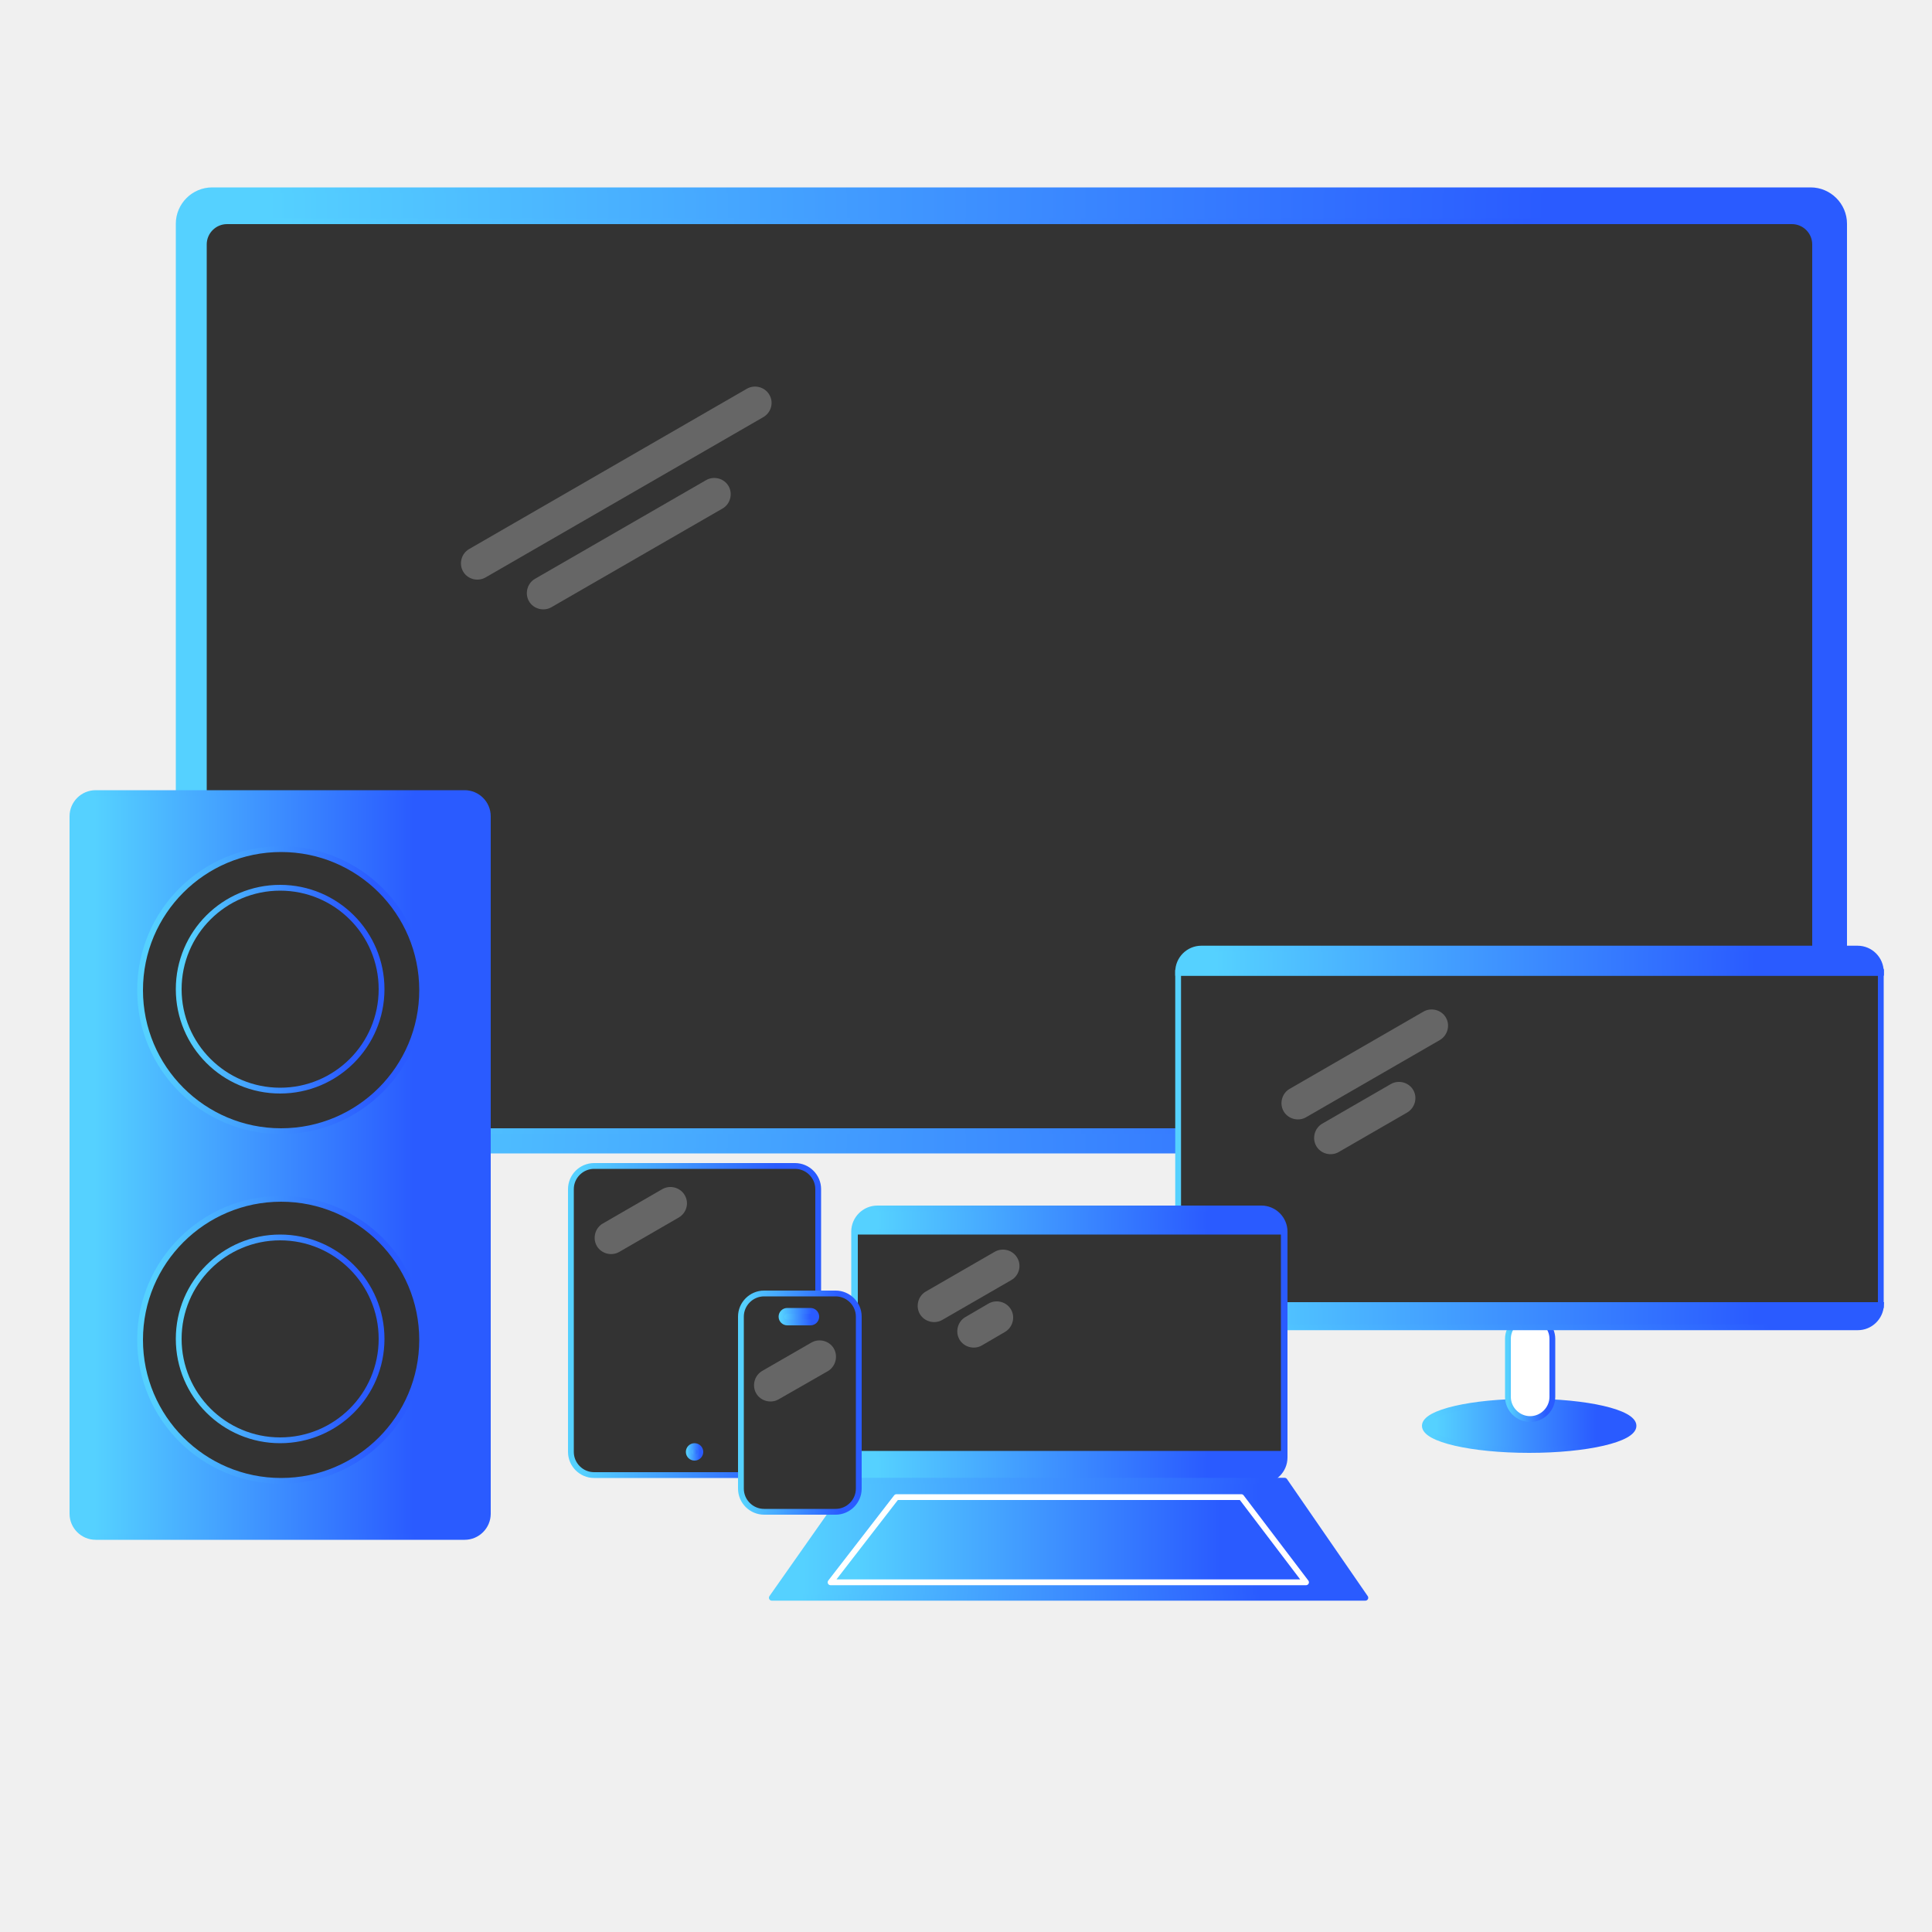
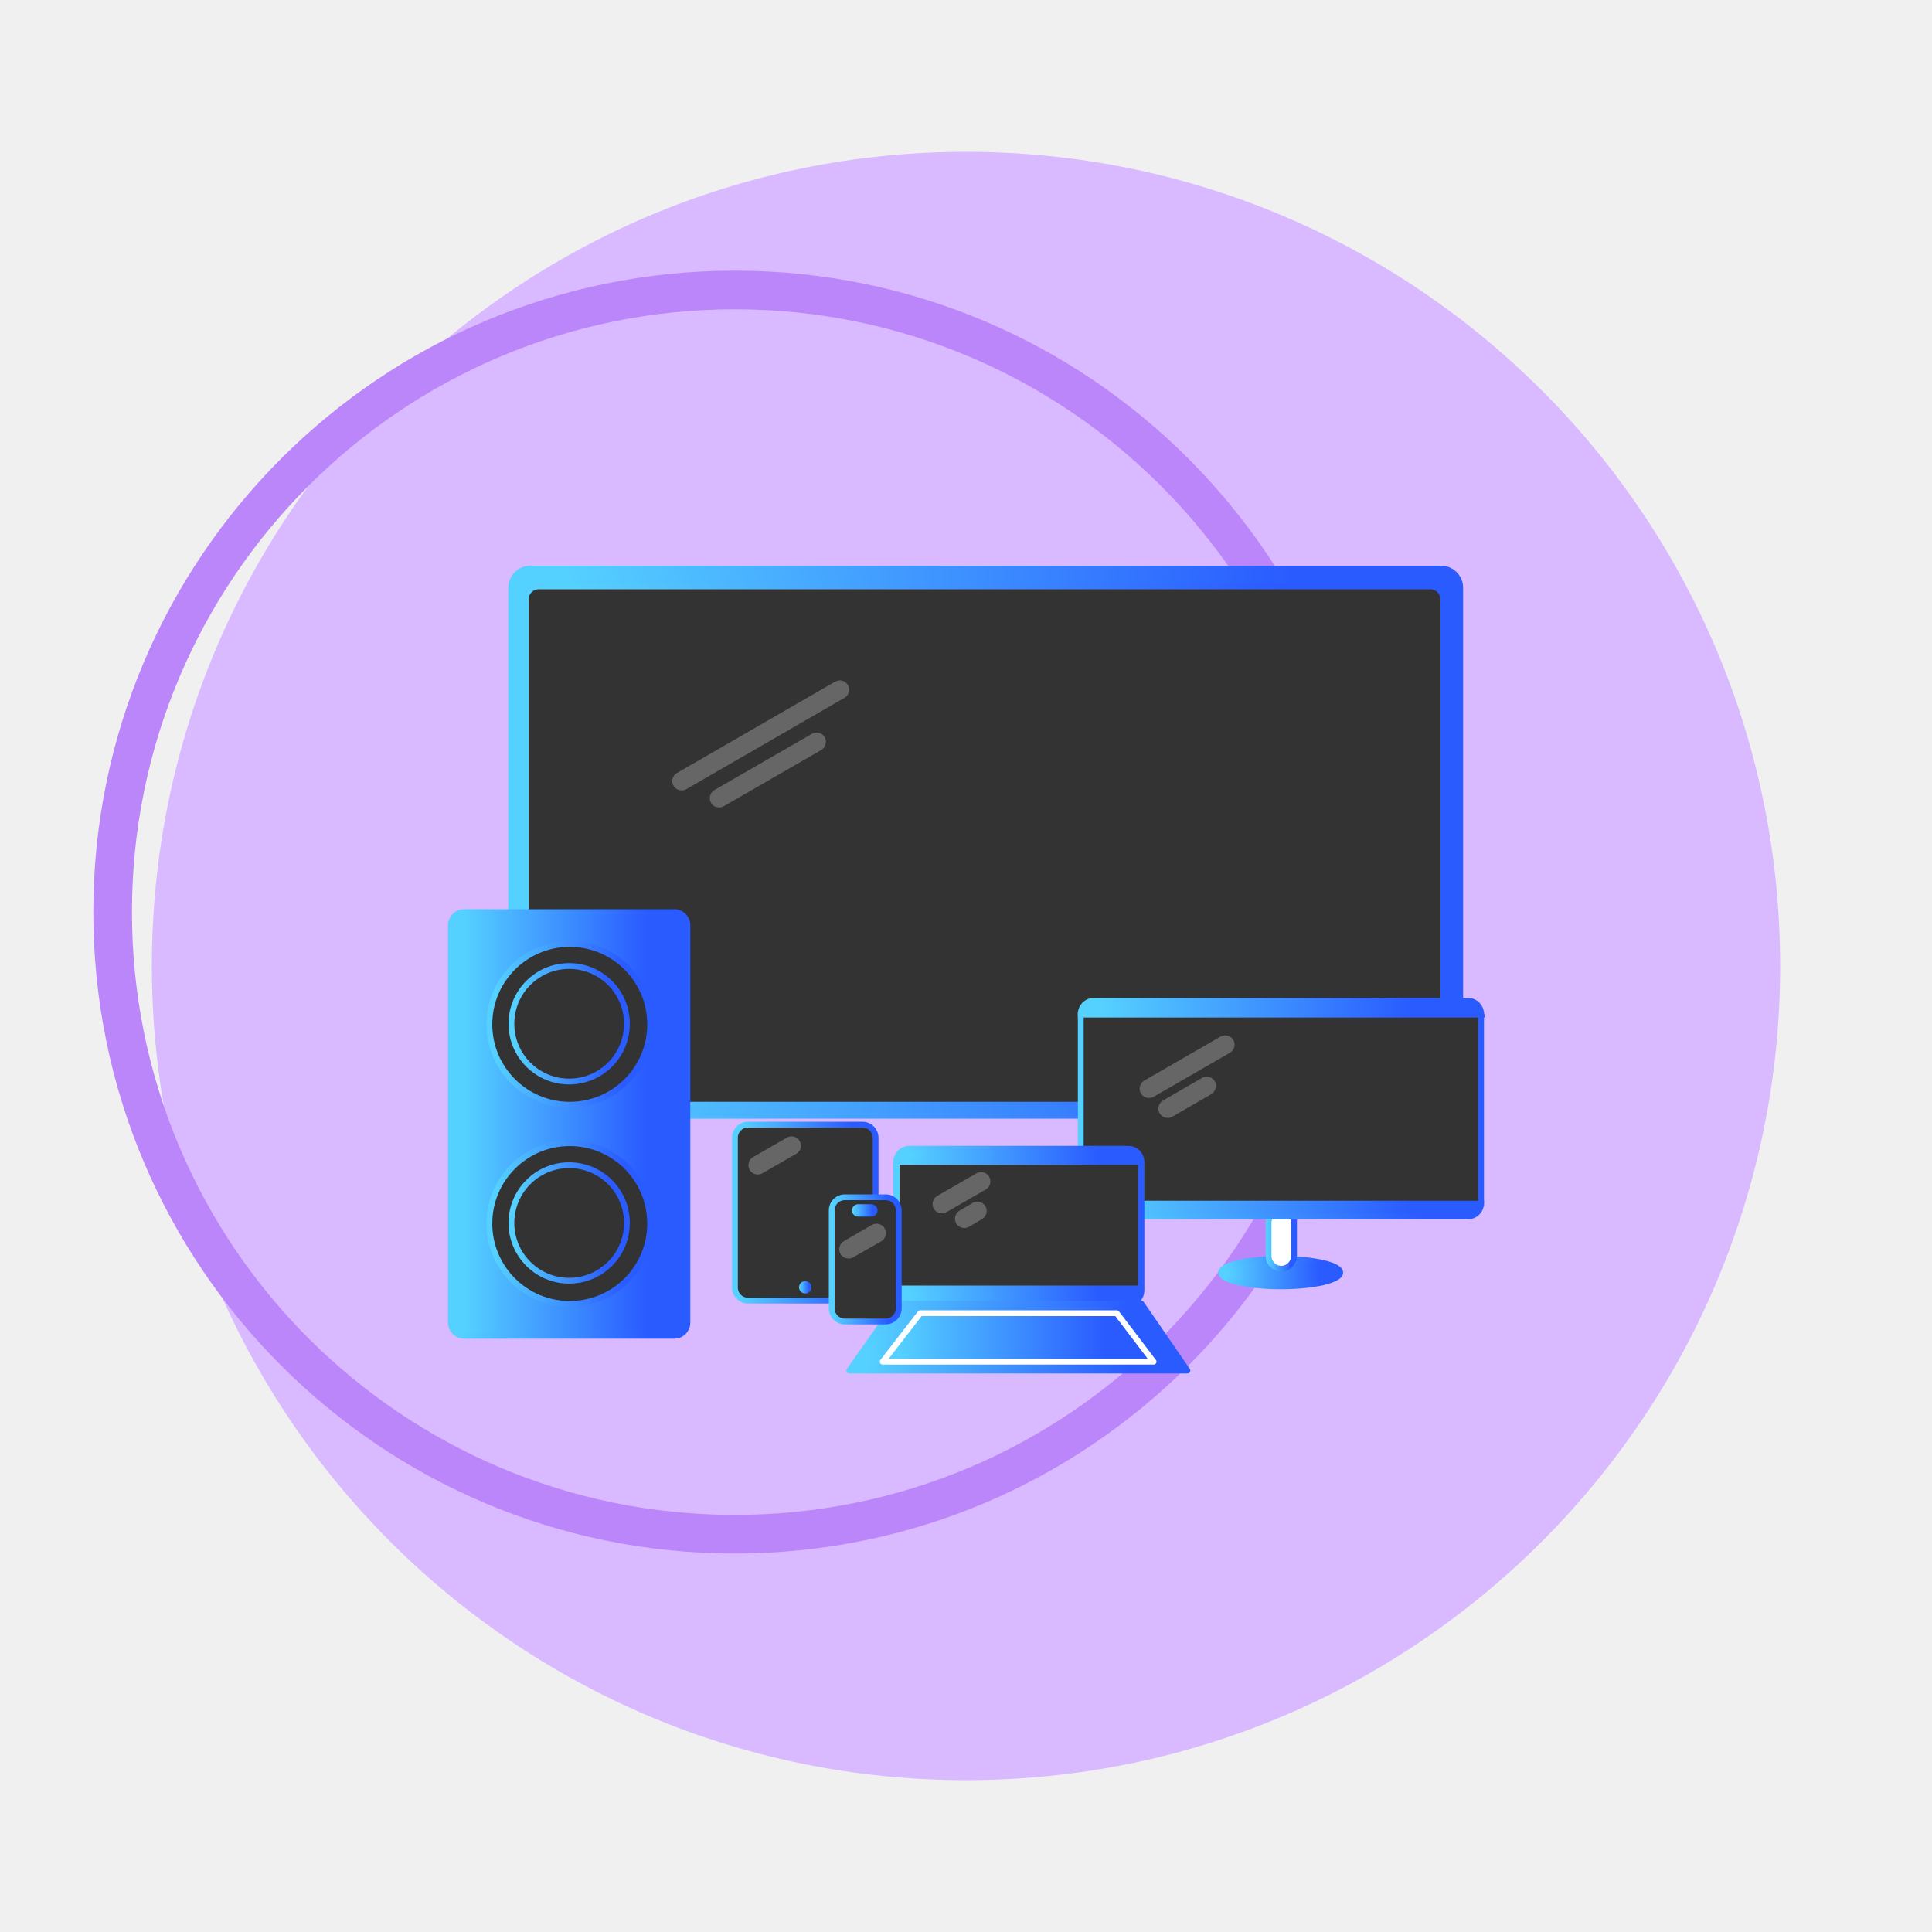
<svg xmlns="http://www.w3.org/2000/svg" version="1.1" id="Camada_1" x="0px" y="0px" viewBox="0 0 1000 1000" style="enable-background:new 0 0 1000 1000;" xml:space="preserve">
  <style type="text/css">
- 	.st0{fill:url(#SVGID_1_);stroke:url(#SVGID_2_);stroke-width:3;stroke-miterlimit:10;}
- 	.st1{fill:#333333;stroke:url(#SVGID_3_);stroke-width:3;stroke-miterlimit:10;}
- 	.st2{fill:url(#SVGID_4_);stroke:url(#SVGID_5_);stroke-width:3;stroke-miterlimit:10;}
- 	.st3{fill:#FFFFFF;stroke:url(#SVGID_6_);stroke-width:3;stroke-miterlimit:10;}
- 	.st4{fill:url(#SVGID_7_);stroke:url(#SVGID_8_);stroke-width:3;stroke-miterlimit:10;}
- 	.st5{fill:#333333;stroke:url(#SVGID_9_);stroke-width:3;stroke-miterlimit:10;}
- 	.st6{fill:url(#SVGID_10_);stroke:url(#SVGID_11_);stroke-width:3;stroke-miterlimit:10;}
- 	.st7{fill:#666666;}
- 	.st8{fill:url(#SVGID_12_);stroke:url(#SVGID_13_);stroke-width:3;stroke-miterlimit:10;}
- 	.st9{fill:url(#SVGID_14_);stroke:url(#SVGID_15_);stroke-width:3;stroke-linejoin:round;stroke-miterlimit:10;}
- 	.st10{fill:#333333;stroke:url(#SVGID_16_);stroke-width:3;stroke-miterlimit:10;}
- 	.st11{fill:url(#SVGID_17_);stroke:#FFFFFF;stroke-width:3;stroke-linejoin:round;stroke-miterlimit:10;}
- 	.st12{fill:#333333;stroke:url(#SVGID_18_);stroke-width:3;stroke-miterlimit:10;}
- 	.st13{fill:url(#SVGID_19_);stroke:url(#SVGID_20_);stroke-width:3;stroke-miterlimit:10;}
- 	.st14{fill:#333333;stroke:url(#SVGID_21_);stroke-width:3;stroke-miterlimit:10;}
- 	.st15{fill:url(#SVGID_22_);stroke:url(#SVGID_23_);stroke-width:3;stroke-miterlimit:10;}
- 	.st16{fill:url(#SVGID_24_);stroke:url(#SVGID_25_);stroke-width:3;stroke-miterlimit:10;}
- 	.st17{fill:#333333;stroke:url(#SVGID_26_);stroke-width:3;stroke-miterlimit:10;}
- 	.st18{fill:#333333;stroke:url(#SVGID_27_);stroke-width:3;stroke-miterlimit:10;}
- 	.st19{fill:#333333;stroke:url(#SVGID_28_);stroke-width:3;stroke-miterlimit:10;}
- 	.st20{fill:#333333;stroke:url(#SVGID_29_);stroke-width:3;stroke-miterlimit:10;}
+ 	.st0{fill:#D9B9FF;}
+ 	.st1{fill:none;stroke:#BB86F9;stroke-width:20;stroke-miterlimit:10;}
+ 	.st2{fill:url(#SVGID_1_);stroke:url(#SVGID_2_);stroke-width:3;stroke-miterlimit:10;}
+ 	.st3{fill:#333333;stroke:url(#SVGID_3_);stroke-width:3;stroke-miterlimit:10;}
+ 	.st4{fill:url(#SVGID_4_);stroke:url(#SVGID_5_);stroke-width:3;stroke-miterlimit:10;}
+ 	.st5{fill:#FFFFFF;stroke:url(#SVGID_6_);stroke-width:3;stroke-miterlimit:10;}
+ 	.st6{fill:url(#SVGID_7_);stroke:url(#SVGID_8_);stroke-width:3;stroke-miterlimit:10;}
+ 	.st7{fill:#333333;stroke:url(#SVGID_9_);stroke-width:3;stroke-miterlimit:10;}
+ 	.st8{fill:url(#SVGID_10_);stroke:url(#SVGID_11_);stroke-width:3;stroke-miterlimit:10;}
+ 	.st9{fill:#666666;}
+ 	.st10{fill:url(#SVGID_12_);stroke:url(#SVGID_13_);stroke-width:3;stroke-miterlimit:10;}
+ 	.st11{fill:url(#SVGID_14_);stroke:url(#SVGID_15_);stroke-width:3;stroke-linejoin:round;stroke-miterlimit:10;}
+ 	.st12{fill:#333333;stroke:url(#SVGID_16_);stroke-width:3;stroke-miterlimit:10;}
+ 	.st13{fill:url(#SVGID_17_);stroke:#FFFFFF;stroke-width:3;stroke-linejoin:round;stroke-miterlimit:10;}
+ 	.st14{fill:#333333;stroke:url(#SVGID_18_);stroke-width:3;stroke-miterlimit:10;}
+ 	.st15{fill:url(#SVGID_19_);stroke:url(#SVGID_20_);stroke-width:3;stroke-miterlimit:10;}
+ 	.st16{fill:#333333;stroke:url(#SVGID_21_);stroke-width:3;stroke-miterlimit:10;}
+ 	.st17{fill:url(#SVGID_22_);stroke:url(#SVGID_23_);stroke-width:3;stroke-miterlimit:10;}
+ 	.st18{fill:url(#SVGID_24_);stroke:url(#SVGID_25_);stroke-width:3;stroke-miterlimit:10;}
+ 	.st19{fill:#333333;stroke:url(#SVGID_26_);stroke-width:3;stroke-miterlimit:10;}
+ 	.st20{fill:#333333;stroke:url(#SVGID_27_);stroke-width:3;stroke-miterlimit:10;}
+ 	.st21{fill:#333333;stroke:url(#SVGID_28_);stroke-width:3;stroke-miterlimit:10;}
+ 	.st22{fill:#333333;stroke:url(#SVGID_29_);stroke-width:3;stroke-miterlimit:10;}
</style>
-   <linearGradient id="SVGID_1_" gradientUnits="userSpaceOnUse" x1="92.5" y1="655" x2="954.51" y2="655" gradientTransform="matrix(1 0 0 -1 0 1002)">
+   <circle class="st0" cx="500" cy="500" r="421.4" />
+   <circle class="st1" cx="380.3" cy="472.1" r="322" />
+   <linearGradient id="SVGID_1_" gradientUnits="userSpaceOnUse" x1="264.69" y1="933.91" x2="755.762" y2="933.91" gradientTransform="matrix(1 0 0 1 0 -498)">
    <stop offset="5.310000e-02" style="stop-color:#55D1FF" />
    <stop offset="0.821" style="stop-color:#2A5BFF" />
  </linearGradient>
-   <linearGradient id="SVGID_2_" gradientUnits="userSpaceOnUse" x1="91" y1="655" x2="956.01" y2="655" gradientTransform="matrix(1 0 0 -1 0 1002)">
+   <linearGradient id="SVGID_2_" gradientUnits="userSpaceOnUse" x1="263.19" y1="933.91" x2="757.262" y2="933.91" gradientTransform="matrix(1 0 0 1 0 -498)">
    <stop offset="5.310000e-02" style="stop-color:#55D1FF" />
    <stop offset="0.821" style="stop-color:#2A5BFF" />
  </linearGradient>
-   <path class="st0" d="M937.2,595.5H109.8c-9.5,0-17.3-7.8-17.3-17.3V115.8c0-9.5,7.8-17.3,17.3-17.3h827.4c9.5,0,17.3,7.8,17.3,17.3  v462.4C954.5,587.7,946.7,595.5,937.2,595.5z" />
-   <linearGradient id="SVGID_3_" gradientUnits="userSpaceOnUse" x1="104" y1="652" x2="941" y2="652" gradientTransform="matrix(1 0 0 -1 0 1002)">
+   <path class="st2" d="M745.9,577.5H274.5c-5.4,0-9.9-4.4-9.9-9.9V304.2c0-5.4,4.4-9.9,9.9-9.9h471.4c5.4,0,9.9,4.4,9.9,9.9v263.4  C755.8,573,751.3,577.5,745.9,577.5z" />
+   <linearGradient id="SVGID_3_" gradientUnits="userSpaceOnUse" x1="270.596" y1="935.619" x2="748.717" y2="935.619" gradientTransform="matrix(1 0 0 1 0 -498)">
    <stop offset="5.310000e-02" style="stop-color:#55D1FF" />
    <stop offset="0.821" style="stop-color:#2A5BFF" />
  </linearGradient>
-   <path class="st1" d="M927.5,585.5h-810c-6.6,0-12-5.4-12-12v-447c0-6.6,5.4-12,12-12h810c6.6,0,12,5.4,12,12v447  C939.5,580.1,934.1,585.5,927.5,585.5z" />
+   <path class="st3" d="M740.4,571.8H278.9c-3.8,0-6.8-3.1-6.8-6.8V310.3c0-3.8,3.1-6.8,6.8-6.8h461.4c3.8,0,6.8,3.1,6.8,6.8v254.7  C747.2,568.7,744.1,571.8,740.4,571.8z" />
  <g>
-     <linearGradient id="SVGID_4_" gradientUnits="userSpaceOnUse" x1="737.5" y1="264" x2="845.5" y2="264" gradientTransform="matrix(1 0 0 -1 0 1002)">
+     <linearGradient id="SVGID_4_" gradientUnits="userSpaceOnUse" x1="632.139" y1="1156.658" x2="693.666" y2="1156.658" gradientTransform="matrix(1 0 0 1 0 -498)">
      <stop offset="5.310000e-02" style="stop-color:#55D1FF" />
      <stop offset="0.821" style="stop-color:#2A5BFF" />
    </linearGradient>
-     <linearGradient id="SVGID_5_" gradientUnits="userSpaceOnUse" x1="736" y1="264" x2="847" y2="264" gradientTransform="matrix(1 0 0 -1 0 1002)">
+     <linearGradient id="SVGID_5_" gradientUnits="userSpaceOnUse" x1="630.639" y1="1156.658" x2="695.166" y2="1156.658" gradientTransform="matrix(1 0 0 1 0 -498)">
      <stop offset="5.310000e-02" style="stop-color:#55D1FF" />
      <stop offset="0.821" style="stop-color:#2A5BFF" />
    </linearGradient>
-     <ellipse class="st2" cx="791.5" cy="738" rx="54" ry="12.5" />
-     <linearGradient id="SVGID_6_" gradientUnits="userSpaceOnUse" x1="779" y1="294" x2="805" y2="294" gradientTransform="matrix(1 0 0 -1 0 1002)">
+     <ellipse class="st4" cx="662.9" cy="658.7" rx="30.8" ry="7.1" />
+     <linearGradient id="SVGID_6_" gradientUnits="userSpaceOnUse" x1="655.136" y1="1139.568" x2="671.239" y2="1139.568" gradientTransform="matrix(1 0 0 1 0 -498)">
      <stop offset="5.310000e-02" style="stop-color:#55D1FF" />
      <stop offset="0.821" style="stop-color:#2A5BFF" />
    </linearGradient>
-     <path class="st3" d="M792,734.5L792,734.5c-6.3,0-11.5-5.2-11.5-11.5v-30c0-6.3,5.2-11.5,11.5-11.5l0,0c6.3,0,11.5,5.2,11.5,11.5   v30C803.5,729.3,798.3,734.5,792,734.5z" />
+     <path class="st5" d="M663.2,656.7L663.2,656.7c-3.6,0-6.6-3-6.6-6.6V633c0-3.6,3-6.6,6.6-6.6l0,0c3.6,0,6.6,3,6.6,6.6v17.1   C669.7,653.7,666.8,656.7,663.2,656.7z" />
    <g>
-       <linearGradient id="SVGID_7_" gradientUnits="userSpaceOnUse" x1="609.82" y1="320.75" x2="973.52" y2="320.75" gradientTransform="matrix(1 0 0 -1 0 1002)">
+       <linearGradient id="SVGID_7_" gradientUnits="userSpaceOnUse" x1="559.39" y1="1124.329" x2="766.643" y2="1124.329" gradientTransform="matrix(1 0 0 1 0 -498)">
        <stop offset="5.310000e-02" style="stop-color:#55D1FF" />
        <stop offset="0.821" style="stop-color:#2A5BFF" />
      </linearGradient>
-       <linearGradient id="SVGID_8_" gradientUnits="userSpaceOnUse" x1="654.056" y1="244.168" x2="931.126" y2="404.135" gradientTransform="matrix(1 0 0 -1 0 1002)">
+       <linearGradient id="SVGID_8_" gradientUnits="userSpaceOnUse" x1="583.98" y1="1168.174" x2="743.21" y2="1076.242" gradientTransform="matrix(1 0 0 1 0 -498)">
        <stop offset="5.310000e-02" style="stop-color:#55D1FF" />
        <stop offset="0.821" style="stop-color:#2A5BFF" />
      </linearGradient>
-       <path class="st4" d="M621.8,687h339.8c6.4,0,11.7-5.1,12-11.5H609.8C610.1,681.9,615.4,687,621.8,687z" />
-       <linearGradient id="SVGID_9_" gradientUnits="userSpaceOnUse" x1="608.3" y1="412.5" x2="975.06" y2="412.5" gradientTransform="matrix(1 0 0 -1 0 1002)">
+       <path class="st6" d="M566.2,629.6h193.6c3.6,0,6.7-2.9,6.8-6.6H559.4C559.6,626.7,562.6,629.6,566.2,629.6z" />
+       <linearGradient id="SVGID_9_" gradientUnits="userSpaceOnUse" x1="557.89" y1="1072.06" x2="768.086" y2="1072.06" gradientTransform="matrix(1 0 0 1 0 -498)">
        <stop offset="5.310000e-02" style="stop-color:#55D1FF" />
        <stop offset="0.821" style="stop-color:#2A5BFF" />
      </linearGradient>
-       <path class="st5" d="M609.8,506.8V675c0,0.2,0,0.3,0,0.5h363.7c0-0.2,0-0.3,0-0.5V503.5H609.8V506.8" />
-       <linearGradient id="SVGID_10_" gradientUnits="userSpaceOnUse" x1="609.8" y1="504.75" x2="973.55" y2="504.75" gradientTransform="matrix(1 0 0 -1 0 1002)">
+       <path class="st7" d="M559.4,526.9v95.8c0,0.1,0,0.2,0,0.3h207.2c0-0.1,0-0.2,0-0.3v-97.7H559.4V526.9" />
+       <linearGradient id="SVGID_10_" gradientUnits="userSpaceOnUse" x1="559.39" y1="1019.506" x2="766.643" y2="1019.506" gradientTransform="matrix(1 0 0 1 0 -498)">
        <stop offset="5.310000e-02" style="stop-color:#55D1FF" />
        <stop offset="0.821" style="stop-color:#2A5BFF" />
      </linearGradient>
-       <linearGradient id="SVGID_11_" gradientUnits="userSpaceOnUse" x1="608.3" y1="504.75" x2="975.05" y2="504.75" gradientTransform="matrix(1 0 0 -1 0 1002)">
+       <linearGradient id="SVGID_11_" gradientUnits="userSpaceOnUse" x1="557.89" y1="1019.506" x2="768.143" y2="1019.506" gradientTransform="matrix(1 0 0 1 0 -498)">
        <stop offset="5.310000e-02" style="stop-color:#55D1FF" />
        <stop offset="0.821" style="stop-color:#2A5BFF" />
      </linearGradient>
-       <path class="st6" d="M973.5,503c0-6.6-5.4-12-12-12H621.8c-6.6,0-12,5.4-12,12v0.5h363.8V503z" />
+       <path class="st8" d="M766.6,524.8c0-3.8-3.1-6.8-6.8-6.8H566.2c-3.8,0-6.8,3.1-6.8,6.8v0.3h207.3L766.6,524.8L766.6,524.8z" />
    </g>
-     <path class="st7" d="M745.3,538.3l-69.3,40c-4,2.3-9.3,0.9-11.6-3.1l0,0c-2.3-4-0.9-9.3,3.1-11.6l69.3-40c4-2.3,9.3-0.9,11.6,3.1   l0,0C750.7,530.7,749.3,535.9,745.3,538.3z" />
-     <path class="st7" d="M728.4,575.8l-35.5,20.5c-4,2.3-9.3,0.9-11.6-3.1l0,0c-2.3-4-0.9-9.3,3.1-11.6l35.5-20.5   c4-2.3,9.3-0.9,11.6,3.1l0,0C733.8,568.2,732.4,573.4,728.4,575.8z" />
+     <path class="st9" d="M636.6,544.9l-39.5,22.8c-2.3,1.3-5.3,0.5-6.6-1.8l0,0c-1.3-2.3-0.5-5.3,1.8-6.6l39.5-22.8   c2.3-1.3,5.3-0.5,6.6,1.8l0,0C639.7,540.6,638.9,543.5,636.6,544.9z" />
+     <path class="st9" d="M627,566.3l-20.2,11.7c-2.3,1.3-5.3,0.5-6.6-1.8l0,0c-1.3-2.3-0.5-5.3,1.8-6.6l20.2-11.7   c2.3-1.3,5.3-0.5,6.6,1.8l0,0C630,561.9,629.2,564.9,627,566.3z" />
  </g>
  <g>
    <g>
-       <linearGradient id="SVGID_12_" gradientUnits="userSpaceOnUse" x1="442.09" y1="306.055" x2="664.89" y2="306.055" gradientTransform="matrix(1 0 0 -1 0 1002)">
+       <linearGradient id="SVGID_12_" gradientUnits="userSpaceOnUse" x1="463.853" y1="1132.703" x2="590.78" y2="1132.703" gradientTransform="matrix(1 0 0 1 0 -498)">
        <stop offset="5.310000e-02" style="stop-color:#55D1FF" />
        <stop offset="0.821" style="stop-color:#2A5BFF" />
      </linearGradient>
-       <linearGradient id="SVGID_13_" gradientUnits="userSpaceOnUse" x1="440.59" y1="306.055" x2="666.39" y2="306.055" gradientTransform="matrix(1 0 0 -1 0 1002)">
+       <linearGradient id="SVGID_13_" gradientUnits="userSpaceOnUse" x1="462.353" y1="1132.703" x2="592.28" y2="1132.703" gradientTransform="matrix(1 0 0 1 0 -498)">
        <stop offset="5.310000e-02" style="stop-color:#55D1FF" />
        <stop offset="0.821" style="stop-color:#2A5BFF" />
      </linearGradient>
-       <path class="st8" d="M652.9,766.4H454.1c-6.6,0-12-5.4-12-12V637.5c0-6.6,5.4-12,12-12h198.8c6.6,0,12,5.4,12,12v116.9    C664.9,761,659.5,766.4,652.9,766.4z" />
-       <linearGradient id="SVGID_14_" gradientUnits="userSpaceOnUse" x1="399.5" y1="205.305" x2="706.66" y2="205.305" gradientTransform="matrix(1 0 0 -1 0 1002)">
+       <path class="st10" d="M583.9,674.8H470.7c-3.8,0-6.8-3.1-6.8-6.8v-66.6c0-3.8,3.1-6.8,6.8-6.8h113.3c3.8,0,6.8,3.1,6.8,6.8V668    C590.8,671.8,587.7,674.8,583.9,674.8z" />
+       <linearGradient id="SVGID_14_" gradientUnits="userSpaceOnUse" x1="439.584" y1="1190.099" x2="614.593" y2="1190.099" gradientTransform="matrix(1 0 0 1 0 -498)">
        <stop offset="5.310000e-02" style="stop-color:#55D1FF" />
        <stop offset="0.821" style="stop-color:#2A5BFF" />
      </linearGradient>
-       <linearGradient id="SVGID_15_" gradientUnits="userSpaceOnUse" x1="398" y1="205.305" x2="708.16" y2="205.305" gradientTransform="matrix(1 0 0 -1 0 1002)">
+       <linearGradient id="SVGID_15_" gradientUnits="userSpaceOnUse" x1="438.084" y1="1190.099" x2="616.093" y2="1190.099" gradientTransform="matrix(1 0 0 1 0 -498)">
        <stop offset="5.310000e-02" style="stop-color:#55D1FF" />
        <stop offset="0.821" style="stop-color:#2A5BFF" />
      </linearGradient>
-       <polygon class="st9" points="442.1,766.4 399.5,827 706.7,827 664.9,766.4   " />
+       <polygon class="st11" points="463.9,674.8 439.6,709.4 614.6,709.4 590.8,674.8   " />
    </g>
-     <linearGradient id="SVGID_16_" gradientUnits="userSpaceOnUse" x1="441" y1="307" x2="666" y2="307" gradientTransform="matrix(1 0 0 -1 0 1002)">
+     <linearGradient id="SVGID_16_" gradientUnits="userSpaceOnUse" x1="462.581" y1="1132.162" x2="592.052" y2="1132.162" gradientTransform="matrix(1 0 0 1 0 -498)">
      <stop offset="5.310000e-02" style="stop-color:#55D1FF" />
      <stop offset="0.821" style="stop-color:#2A5BFF" />
    </linearGradient>
-     <rect x="442.5" y="637.5" class="st10" width="222" height="115" />
-     <path class="st7" d="M523.4,662.6l-35.7,20.6c-4,2.3-9.3,0.9-11.6-3.1l0,0c-2.3-4-0.9-9.3,3.1-11.6l35.7-20.6   c4-2.3,9.3-0.9,11.6,3.1l0,0C528.9,655,527.5,660.3,523.4,662.6z" />
-     <path class="st7" d="M520.2,689.4l-12,7c-4,2.3-9.3,0.9-11.6-3.1l0,0c-2.3-4-0.9-9.3,3.1-11.6l12-7c4-2.3,9.3-0.9,11.6,3.1l0,0   C525.6,681.8,524.2,687,520.2,689.4z" />
-     <linearGradient id="SVGID_17_" gradientUnits="userSpaceOnUse" x1="429.92" y1="205.04" x2="676" y2="205.04" gradientTransform="matrix(1 0 0 -1 0 1002)">
+     <rect x="464.1" y="601.4" class="st12" width="126.5" height="65.5" />
+     <path class="st9" d="M510.2,615.7l-20.3,11.7c-2.3,1.3-5.3,0.5-6.6-1.8l0,0c-1.3-2.3-0.5-5.3,1.8-6.6l20.3-11.7   c2.3-1.3,5.3-0.5,6.6,1.8l0,0C513.3,611.4,512.5,614.4,510.2,615.7z" />
+     <path class="st9" d="M508.3,631l-6.8,4c-2.3,1.3-5.3,0.5-6.6-1.8l0,0c-1.3-2.3-0.5-5.3,1.8-6.6l6.8-4c2.3-1.3,5.3-0.5,6.6,1.8l0,0   C511.4,626.6,510.6,629.6,508.3,631z" />
+     <linearGradient id="SVGID_17_" gradientUnits="userSpaceOnUse" x1="456.903" y1="1190.242" x2="597.104" y2="1190.242" gradientTransform="matrix(1 0 0 1 0 -498)">
      <stop offset="5.310000e-02" style="stop-color:#55D1FF" />
      <stop offset="0.821" style="stop-color:#2A5BFF" />
    </linearGradient>
-     <polygon class="st11" points="464,774.9 429.9,819 676,819 642.5,774.9  " />
+     <polygon class="st13" points="476.3,679.7 456.9,704.8 597.1,704.8 578,679.7  " />
  </g>
  <g>
-     <linearGradient id="SVGID_18_" gradientUnits="userSpaceOnUse" x1="294" y1="318.5" x2="425" y2="318.5" gradientTransform="matrix(1 0 0 -1 0 1002)">
+     <linearGradient id="SVGID_18_" gradientUnits="userSpaceOnUse" x1="378.837" y1="1125.611" x2="454.757" y2="1125.611" gradientTransform="matrix(1 0 0 1 0 -498)">
      <stop offset="5.310000e-02" style="stop-color:#55D1FF" />
      <stop offset="0.821" style="stop-color:#2A5BFF" />
    </linearGradient>
-     <path class="st12" d="M411.5,763.5h-104c-6.6,0-12-5.4-12-12v-136c0-6.6,5.4-12,12-12h104c6.6,0,12,5.4,12,12v136   C423.5,758.1,418.1,763.5,411.5,763.5z" />
-     <linearGradient id="SVGID_19_" gradientUnits="userSpaceOnUse" x1="356.5" y1="250.5" x2="362.5" y2="250.5" gradientTransform="matrix(1 0 0 -1 0 1002)">
+     <path class="st14" d="M446.4,673.2h-59.2c-3.8,0-6.8-3.1-6.8-6.8v-77.5c0-3.8,3.1-6.8,6.8-6.8h59.2c3.8,0,6.8,3.1,6.8,6.8v77.5   C453.3,670.1,450.2,673.2,446.4,673.2z" />
+     <linearGradient id="SVGID_19_" gradientUnits="userSpaceOnUse" x1="415.088" y1="1164.349" x2="418.506" y2="1164.349" gradientTransform="matrix(1 0 0 1 0 -498)">
      <stop offset="5.310000e-02" style="stop-color:#55D1FF" />
      <stop offset="0.821" style="stop-color:#2A5BFF" />
    </linearGradient>
-     <linearGradient id="SVGID_20_" gradientUnits="userSpaceOnUse" x1="355" y1="250.5" x2="364" y2="250.5" gradientTransform="matrix(1 0 0 -1 0 1002)">
+     <linearGradient id="SVGID_20_" gradientUnits="userSpaceOnUse" x1="413.588" y1="1164.349" x2="420.006" y2="1164.349" gradientTransform="matrix(1 0 0 1 0 -498)">
      <stop offset="5.310000e-02" style="stop-color:#55D1FF" />
      <stop offset="0.821" style="stop-color:#2A5BFF" />
    </linearGradient>
-     <circle class="st13" cx="359.5" cy="751.5" r="3" />
+     <circle class="st15" cx="416.8" cy="666.3" r="1.7" />
  </g>
  <g>
-     <linearGradient id="SVGID_21_" gradientUnits="userSpaceOnUse" x1="382" y1="276" x2="446" y2="276" gradientTransform="matrix(1 0 0 -1 0 1002)">
+     <linearGradient id="SVGID_21_" gradientUnits="userSpaceOnUse" x1="428.969" y1="1149.822" x2="466.721" y2="1149.822" gradientTransform="matrix(1 0 0 1 0 -498)">
      <stop offset="5.310000e-02" style="stop-color:#55D1FF" />
      <stop offset="0.821" style="stop-color:#2A5BFF" />
    </linearGradient>
-     <path class="st14" d="M432.5,782.5h-37c-6.6,0-12-5.4-12-12v-89c0-6.6,5.4-12,12-12h37c6.6,0,12,5.4,12,12v89   C444.5,777.1,439.1,782.5,432.5,782.5z" />
-     <linearGradient id="SVGID_22_" gradientUnits="userSpaceOnUse" x1="404.5" y1="320.5" x2="422.5" y2="320.5" gradientTransform="matrix(1 0 0 -1 0 1002)">
+     <path class="st16" d="M458.4,684h-21.1c-3.8,0-6.8-3.1-6.8-6.8v-50.7c0-3.8,3.1-6.8,6.8-6.8h21.1c3.8,0,6.8,3.1,6.8,6.8v50.7   C465.2,680.9,462.1,684,458.4,684z" />
+     <linearGradient id="SVGID_22_" gradientUnits="userSpaceOnUse" x1="442.433" y1="1124.471" x2="452.687" y2="1124.471" gradientTransform="matrix(1 0 0 1 0 -498)">
      <stop offset="5.310000e-02" style="stop-color:#55D1FF" />
      <stop offset="0.821" style="stop-color:#2A5BFF" />
    </linearGradient>
-     <linearGradient id="SVGID_23_" gradientUnits="userSpaceOnUse" x1="403" y1="320.5" x2="424" y2="320.5" gradientTransform="matrix(1 0 0 -1 0 1002)">
+     <linearGradient id="SVGID_23_" gradientUnits="userSpaceOnUse" x1="440.933" y1="1124.471" x2="454.187" y2="1124.471" gradientTransform="matrix(1 0 0 1 0 -498)">
      <stop offset="5.310000e-02" style="stop-color:#55D1FF" />
      <stop offset="0.821" style="stop-color:#2A5BFF" />
    </linearGradient>
-     <path class="st15" d="M419.5,684.5h-12c-1.6,0-3-1.3-3-3l0,0c0-1.7,1.4-3,3-3h12c1.6,0,3,1.3,3,3l0,0   C422.5,683.2,421.1,684.5,419.5,684.5z" />
+     <path class="st17" d="M451,628.2h-6.8c-0.9,0-1.7-0.7-1.7-1.7l0,0c0-1,0.8-1.7,1.7-1.7h6.8c0.9,0,1.7,0.7,1.7,1.7l0,0   C452.7,627.4,451.9,628.2,451,628.2z" />
  </g>
-   <linearGradient id="SVGID_24_" gradientUnits="userSpaceOnUse" x1="37.5" y1="399" x2="252.5" y2="399" gradientTransform="matrix(1 0 0 -1 0 1002)">
+   <linearGradient id="SVGID_24_" gradientUnits="userSpaceOnUse" x1="233.357" y1="1079.75" x2="355.84" y2="1079.75" gradientTransform="matrix(1 0 0 1 0 -498)">
    <stop offset="5.310000e-02" style="stop-color:#55D1FF" />
    <stop offset="0.821" style="stop-color:#2A5BFF" />
  </linearGradient>
-   <linearGradient id="SVGID_25_" gradientUnits="userSpaceOnUse" x1="36" y1="399" x2="254" y2="399" gradientTransform="matrix(1 0 0 -1 0 1002)">
+   <linearGradient id="SVGID_25_" gradientUnits="userSpaceOnUse" x1="231.857" y1="1079.75" x2="357.34" y2="1079.75" gradientTransform="matrix(1 0 0 1 0 -498)">
    <stop offset="5.310000e-02" style="stop-color:#55D1FF" />
    <stop offset="0.821" style="stop-color:#2A5BFF" />
  </linearGradient>
-   <path class="st16" d="M240.5,795.5h-191c-6.6,0-12-5.4-12-12v-361c0-6.6,5.4-12,12-12h191c6.6,0,12,5.4,12,12v361  C252.5,790.1,247.1,795.5,240.5,795.5z" />
-   <linearGradient id="SVGID_26_" gradientUnits="userSpaceOnUse" x1="71" y1="489.5" x2="220" y2="489.5" gradientTransform="matrix(1 0 0 -1 0 1002)">
+   <path class="st18" d="M349,691.4H240.2c-3.8,0-6.8-3.1-6.8-6.8V478.9c0-3.8,3.1-6.8,6.8-6.8H349c3.8,0,6.8,3.1,6.8,6.8v205.7  C355.8,688.3,352.8,691.4,349,691.4z" />
+   <linearGradient id="SVGID_26_" gradientUnits="userSpaceOnUse" x1="251.796" y1="1028.194" x2="337.971" y2="1028.194" gradientTransform="matrix(1 0 0 1 0 -498)">
    <stop offset="5.310000e-02" style="stop-color:#55D1FF" />
    <stop offset="0.821" style="stop-color:#2A5BFF" />
  </linearGradient>
-   <circle class="st17" cx="145.5" cy="512.5" r="73" />
-   <linearGradient id="SVGID_27_" gradientUnits="userSpaceOnUse" x1="71" y1="308.5" x2="220" y2="308.5" gradientTransform="matrix(1 0 0 -1 0 1002)">
+   <circle class="st19" cx="294.9" cy="530.2" r="41.6" />
+   <linearGradient id="SVGID_27_" gradientUnits="userSpaceOnUse" x1="251.796" y1="1131.307" x2="337.971" y2="1131.307" gradientTransform="matrix(1 0 0 1 0 -498)">
    <stop offset="5.310000e-02" style="stop-color:#55D1FF" />
    <stop offset="0.821" style="stop-color:#2A5BFF" />
  </linearGradient>
-   <circle class="st18" cx="145.5" cy="693.5" r="73" />
-   <linearGradient id="SVGID_28_" gradientUnits="userSpaceOnUse" x1="91" y1="490" x2="199" y2="490" gradientTransform="matrix(1 0 0 -1 0 1002)">
+   <circle class="st20" cx="294.9" cy="633.3" r="41.6" />
+   <linearGradient id="SVGID_28_" gradientUnits="userSpaceOnUse" x1="263.19" y1="1027.909" x2="326.007" y2="1027.909" gradientTransform="matrix(1 0 0 1 0 -498)">
    <stop offset="5.310000e-02" style="stop-color:#55D1FF" />
    <stop offset="0.821" style="stop-color:#2A5BFF" />
  </linearGradient>
-   <circle class="st19" cx="145" cy="512" r="52.5" />
-   <linearGradient id="SVGID_29_" gradientUnits="userSpaceOnUse" x1="91" y1="309" x2="199" y2="309" gradientTransform="matrix(1 0 0 -1 0 1002)">
+   <circle class="st21" cx="294.6" cy="529.9" r="29.9" />
+   <linearGradient id="SVGID_29_" gradientUnits="userSpaceOnUse" x1="263.19" y1="1131.023" x2="326.007" y2="1131.023" gradientTransform="matrix(1 0 0 1 0 -498)">
    <stop offset="5.310000e-02" style="stop-color:#55D1FF" />
    <stop offset="0.821" style="stop-color:#2A5BFF" />
  </linearGradient>
-   <circle class="st20" cx="145" cy="693" r="52.5" />
-   <path class="st7" d="M395.1,215.9l-143.8,83c-4.1,2.3-9.3,0.9-11.6-3.1l0,0c-2.3-4-0.9-9.3,3.1-11.6l143.8-83  c4-2.3,9.3-0.9,11.6,3.1l0,0C400.6,208.3,399.2,213.5,395.1,215.9z" />
-   <path class="st7" d="M374,263.2l-88.6,51.1c-4,2.3-9.3,0.9-11.6-3.1l0,0c-2.3-4-0.9-9.3,3.1-11.6l88.6-51.1c4-2.3,9.3-0.9,11.6,3.1  l0,0C379.4,255.6,378,260.9,374,263.2z" />
-   <path class="st7" d="M351.3,630.2L320.5,648c-4,2.3-9.3,0.9-11.6-3.1l0,0c-2.3-4-0.9-9.3,3.1-11.6l30.8-17.8c4-2.3,9.3-0.9,11.6,3.1  l0,0C356.8,622.6,355.4,627.8,351.3,630.2z" />
-   <path class="st7" d="M428.5,709.7L403,724.3c-4,2.3-9.3,0.9-11.6-3.1l0,0c-2.3-4-0.9-9.3,3.1-11.6l25.5-14.7c4-2.3,9.3-0.9,11.6,3.1  l0,0C433.9,702.1,432.5,707.3,428.5,709.7z" />
+   <circle class="st22" cx="294.6" cy="633" r="29.9" />
+   <path class="st9" d="M437.1,361.2l-81.9,47.3c-2.3,1.3-5.3,0.5-6.6-1.8l0,0c-1.3-2.3-0.5-5.3,1.8-6.6l81.9-47.3  c2.3-1.3,5.3-0.5,6.6,1.8l0,0C440.2,356.9,439.4,359.9,437.1,361.2z" />
+   <path class="st9" d="M425.1,388.2l-50.5,29.1c-2.3,1.3-5.3,0.5-6.6-1.8l0,0c-1.3-2.3-0.5-5.3,1.8-6.6l50.5-29.1  c2.3-1.3,5.3-0.5,6.6,1.8l0,0C428.1,383.8,427.3,386.9,425.1,388.2z" />
+   <path class="st9" d="M412.1,597.2l-17.5,10.1c-2.3,1.3-5.3,0.5-6.6-1.8l0,0c-1.3-2.3-0.5-5.3,1.8-6.6l17.5-10.1  c2.3-1.3,5.3-0.5,6.6,1.8l0,0C415.3,592.9,414.5,595.9,412.1,597.2z" />
+   <path class="st9" d="M456.1,642.5l-14.5,8.3c-2.3,1.3-5.3,0.5-6.6-1.8l0,0c-1.3-2.3-0.5-5.3,1.8-6.6l14.5-8.4  c2.3-1.3,5.3-0.5,6.6,1.8l0,0C459.2,638.2,458.4,641.2,456.1,642.5z" />
</svg>
